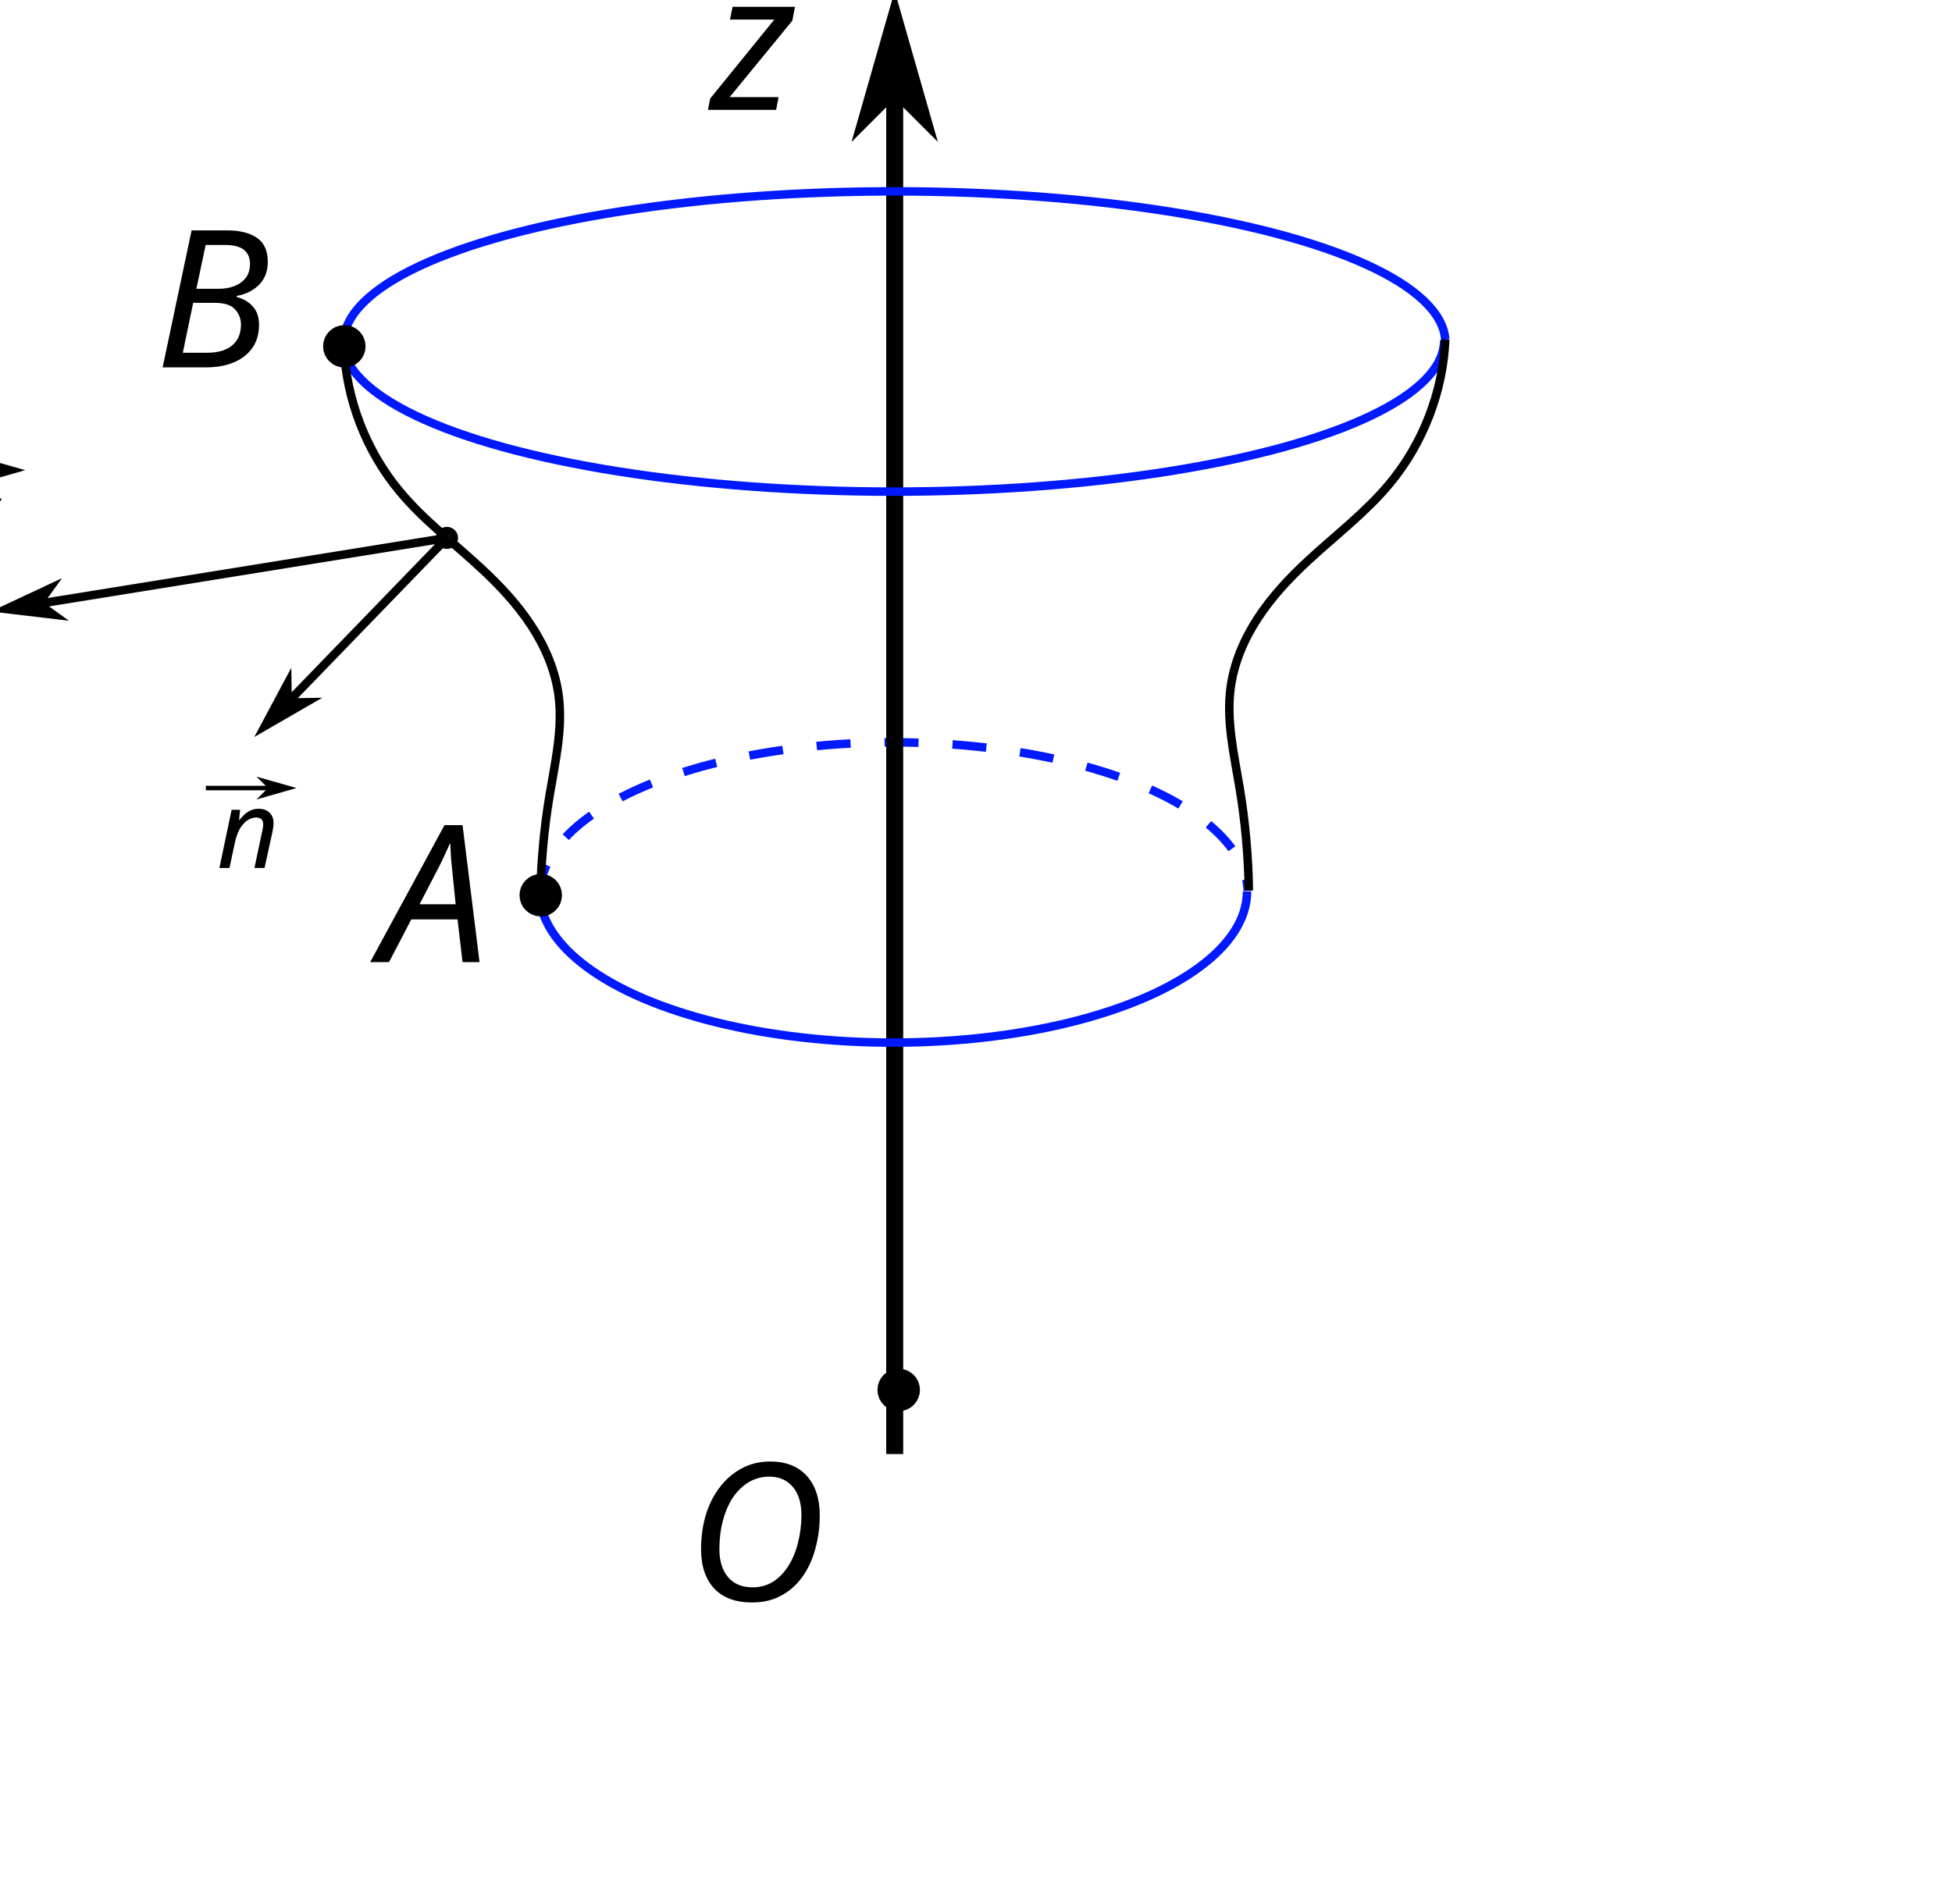
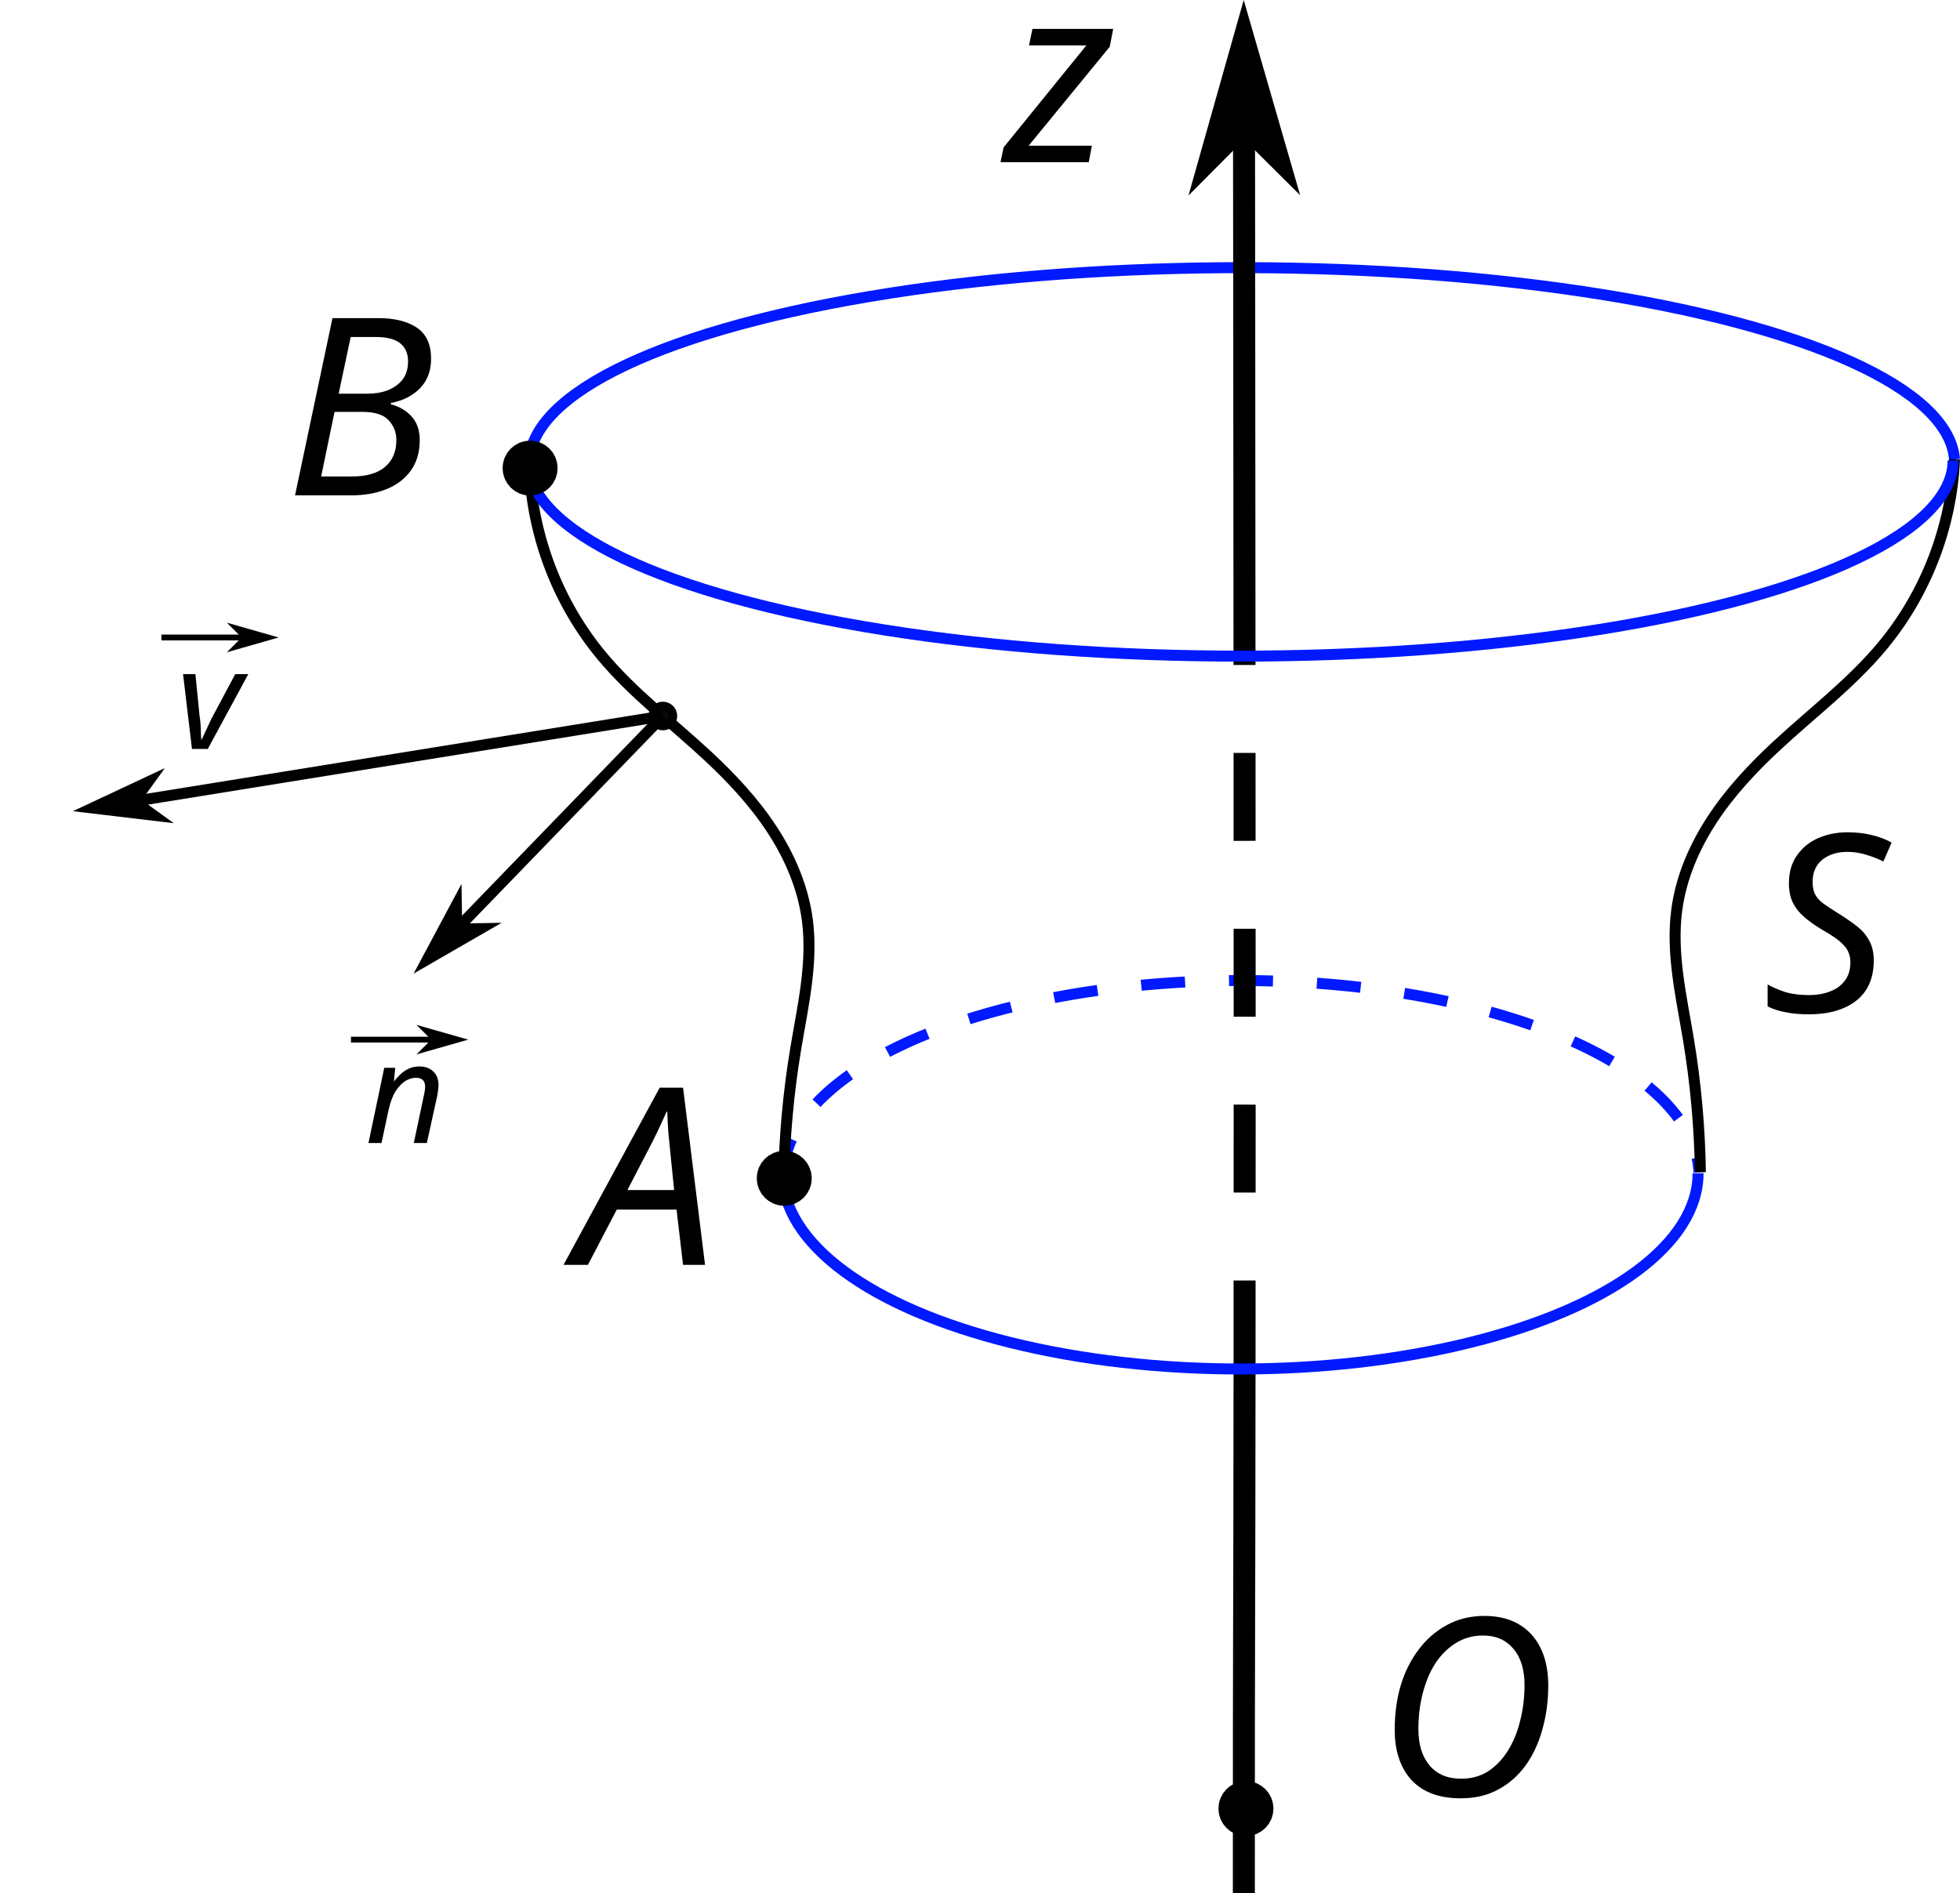
- <svg xmlns="http://www.w3.org/2000/svg" width="114.867mm" height="112.04mm" viewBox="0 0 114.867 112.04" version="1.1" id="svg8">
+ <svg xmlns="http://www.w3.org/2000/svg" width="89.146mm" height="86.115mm" viewBox="0 0 89.146 86.115" version="1.1" id="svg8">
  <defs id="defs2">
+     <marker orient="auto" refY="0" refX="0" id="Arrow1Mend" style="overflow:visible">
+       <path id="path4821" d="M 0,0 5,-5 -12.5,0 5,5 Z" style="fill:#000000;fill-opacity:1;fill-rule:evenodd;stroke:#000000;stroke-width:1pt;stroke-opacity:1" transform="matrix(-0.4,0,0,-0.4,-4,0)" />
+     </marker>
+     <marker style="overflow:visible" id="marker4804" refX="0" refY="0" orient="auto">
+       <path transform="matrix(-0.4,0,0,-0.4,-4,0)" style="fill:#000000;fill-opacity:1;fill-rule:evenodd;stroke:#000000;stroke-width:1pt;stroke-opacity:1" d="M 0,0 5,-5 -12.5,0 5,5 Z" id="path4802" />
+     </marker>
    <marker orient="auto" refY="0" refX="0" id="marker5768" style="overflow:visible">
      <path id="path5766" d="M 0,0 5,-5 -12.5,0 5,5 Z" style="fill:#000000;fill-opacity:1;fill-rule:evenodd;stroke:#000000;stroke-width:1pt;stroke-opacity:1" transform="matrix(-0.4,0,0,-0.4,-4,0)" />
    </marker>
    <marker orient="auto" refY="0" refX="0" id="marker5762" style="overflow:visible">
      <path id="path5760" d="M 0,0 5,-5 -12.5,0 5,5 Z" style="fill:#000000;fill-opacity:1;fill-rule:evenodd;stroke:#000000;stroke-width:1pt;stroke-opacity:1" transform="matrix(-0.4,0,0,-0.4,-4,0)" />
-     </marker>
-     <marker orient="auto" refY="0" refX="0" id="Arrow1Mend" style="overflow:visible">
-       <path id="path5501" d="M 0,0 5,-5 -12.5,0 5,5 Z" style="fill:#000000;fill-opacity:1;fill-rule:evenodd;stroke:#000000;stroke-width:1pt;stroke-opacity:1" transform="matrix(-0.4,0,0,-0.4,-4,0)" />
    </marker>
    <marker orient="auto" refY="0" refX="0" id="Arrow1Lend" style="overflow:visible">
      <path id="path5495" d="M 0,0 5,-5 -12.5,0 5,5 Z" style="fill:#000000;fill-opacity:1;fill-rule:evenodd;stroke:#000000;stroke-width:1pt;stroke-opacity:1" transform="matrix(-0.8,0,0,-0.8,-10,0)" />
    </marker>
    <marker style="overflow:visible" id="marker1387" refX="0" refY="0" orient="auto">
      <path transform="matrix(-0.4,0,0,-0.4,-4,0)" style="fill:#ff3b3b;fill-opacity:1;fill-rule:evenodd;stroke:#ff3b3b;stroke-width:1pt;stroke-opacity:1" d="M 0,0 5,-5 -12.5,0 5,5 Z" id="path1385" />
    </marker>
    <marker style="overflow:visible" id="marker1387-2" refX="0" refY="0" orient="auto">
      <path transform="matrix(-0.4,0,0,-0.4,-4,0)" style="fill:#000000;fill-opacity:1;fill-rule:evenodd;stroke:#3c2f11;stroke-width:1pt;stroke-opacity:1" d="M 0,0 5,-5 -12.5,0 5,5 Z" id="path1385-0" />
    </marker>
    <marker orient="auto" refY="0" refX="0" id="marker2234-7" style="overflow:visible">
      <path id="path2232-5" d="M 0,0 5,-5 -12.5,0 5,5 Z" style="fill:#000000;fill-opacity:1;fill-rule:evenodd;stroke:#000000;stroke-width:1pt;stroke-opacity:1" transform="matrix(-0.4,0,0,-0.4,-4,0)" />
    </marker>
    <marker orient="auto" refY="0" refX="0" id="marker2234" style="overflow:visible">
      <path id="path2232" d="M 0,0 5,-5 -12.5,0 5,5 Z" style="fill:#000000;fill-opacity:1;fill-rule:evenodd;stroke:#000000;stroke-width:1pt;stroke-opacity:1" transform="matrix(-0.4,0,0,-0.4,-4,0)" />
    </marker>
    <marker style="overflow:visible" id="marker1192" refX="0" refY="0" orient="auto">
      <path transform="matrix(-0.4,0,0,-0.4,-4,0)" style="fill:#000000;fill-opacity:1;fill-rule:evenodd;stroke:#000000;stroke-width:1pt;stroke-opacity:1" d="M 0,0 5,-5 -12.5,0 5,5 Z" id="path1190" />
    </marker>
    <marker orient="auto" refY="0" refX="0" id="Arrow1Mend-7" style="overflow:visible">
      <path id="path901" d="M 0,0 5,-5 -12.5,0 5,5 Z" style="fill:#000000;fill-opacity:1;fill-rule:evenodd;stroke:#000000;stroke-width:1pt;stroke-opacity:1" transform="matrix(-0.4,0,0,-0.4,-4,0)" />
    </marker>
  </defs>
-   <g id="layer1" transform="translate(-31.1555,21.99643)">
+   <g id="layer1" transform="translate(-27.30755,22.90893)">
    <path style="opacity:1;fill:none;fill-opacity:1;stroke:#0019ff;stroke-width:0.5;stroke-miterlimit:4;stroke-dasharray:2, 2;stroke-dashoffset:0;stroke-opacity:1" id="path3213" d="m 62.95,30.862 a 20.822,8.904 0 0 1 9.928,-7.852 20.822,8.904 0 0 1 20.868,-0.223 20.822,8.904 0 0 1 10.835,7.63" />
-     <circle style="opacity:1;fill:#000000;fill-opacity:1;stroke:#000000;stroke-width:0.899;stroke-miterlimit:4;stroke-dasharray:none;stroke-dashoffset:0;stroke-opacity:1" id="path817" cx="84.111" cy="60.3" r="0.3" />
-     <path style="fill:none;fill-rule:evenodd;stroke:#000000;stroke-width:1;stroke-linecap:butt;stroke-linejoin:miter;stroke-miterlimit:4;stroke-dasharray:none;stroke-opacity:1;marker-end:url(#Arrow1Mend)" d="M 83.805,63.584 V -20.56" id="path5490" />
+     <path style="fill:none;fill-rule:evenodd;stroke:#000000;stroke-width:1;stroke-linecap:butt;stroke-linejoin:miter;stroke-miterlimit:4;stroke-dasharray:none;stroke-opacity:1" d="m 83.881,63.206 c -8.5e-4,-14.024 0.021,-9.84 0.032,-23.864" id="path4810" />
+     <path style="fill:none;fill-rule:evenodd;stroke:#000000;stroke-width:1;stroke-linecap:butt;stroke-linejoin:miter;stroke-miterlimit:4;stroke-dasharray:4, 4;stroke-dashoffset:0;stroke-opacity:1" d="m 83.913,39.342 c 0.007,-9.372 0.01,-17.424 -0.002,-32.19" id="path4800" />
    <text xml:space="preserve" style="font-style:italic;font-variant:normal;font-weight:normal;font-stretch:normal;font-size:11.289px;line-height:100%;font-family:sans-serif;-inkscape-font-specification:'sans-serif Italic';letter-spacing:0px;word-spacing:0px;fill:#000000;fill-opacity:1;stroke:none;stroke-width:0.265px;stroke-linecap:butt;stroke-linejoin:miter;stroke-opacity:1" x="72.983" y="-15.528" id="text5818">
      <tspan id="tspan5816" x="72.983" y="-15.528" style="font-size:11.289px;stroke-width:0.265px">z</tspan>
    </text>
-     <circle style="opacity:1;fill:#000000;fill-opacity:1;stroke:#000000;stroke-width:1.499;stroke-miterlimit:4;stroke-dasharray:none;stroke-dashoffset:0;stroke-opacity:1" id="path817-3-5" cx="84.04" cy="59.81" r="0.501" />
-     <text xml:space="preserve" style="font-style:italic;font-variant:normal;font-weight:normal;font-stretch:normal;font-size:11.289px;line-height:100%;font-family:sans-serif;-inkscape-font-specification:'sans-serif Italic';letter-spacing:0px;word-spacing:0px;fill:#000000;fill-opacity:1;stroke:none;stroke-width:0.265px;stroke-linecap:butt;stroke-linejoin:miter;stroke-opacity:1" x="71.598" y="72.209" id="text5818-6">
-       <tspan id="tspan5816-2" x="71.598" y="72.209" style="font-size:11.289px;stroke-width:0.265px">O</tspan>
+     <circle style="opacity:1;fill:#000000;fill-opacity:1;stroke:#000000;stroke-width:1.499;stroke-miterlimit:4;stroke-dasharray:none;stroke-dashoffset:0;stroke-opacity:1" id="path817-3-5" cx="83.976" cy="59.365" r="0.501" />
+     <text xml:space="preserve" style="font-style:italic;font-variant:normal;font-weight:normal;font-stretch:normal;font-size:11.289px;line-height:100%;font-family:sans-serif;-inkscape-font-specification:'sans-serif Italic';letter-spacing:0px;word-spacing:0px;fill:#000000;fill-opacity:1;stroke:none;stroke-width:0.265px;stroke-linecap:butt;stroke-linejoin:miter;stroke-opacity:1" x="89.93" y="58.791" id="text5818-6">
+       <tspan id="tspan5816-2" x="89.93" y="58.791" style="font-size:11.289px;stroke-width:0.265px">O</tspan>
    </text>
    <path style="opacity:1;fill:none;fill-opacity:1;stroke:#0019ff;stroke-width:0.5;stroke-miterlimit:4;stroke-dasharray:none;stroke-dashoffset:0;stroke-opacity:1" id="path3213-3" d="m 104.54,30.464 a 20.822,8.904 0 0 1 -10.411,7.711 20.822,8.904 0 0 1 -20.822,0 20.822,8.904 0 0 1 -10.411,-7.711" />
    <path style="opacity:1;fill:none;fill-opacity:1;stroke:#0019ff;stroke-width:0.5;stroke-miterlimit:4;stroke-dasharray:none;stroke-dashoffset:0;stroke-opacity:1" id="path3213-6" d="M 51.395,-1.567 A 32.415,8.904 0 0 1 66.851,-9.42 32.415,8.904 0 0 1 99.337,-9.643 32.415,8.904 0 0 1 116.203,-2.013" />
-     <path style="opacity:1;fill:none;fill-opacity:1;stroke:#0019ff;stroke-width:0.5;stroke-miterlimit:4;stroke-dasharray:none;stroke-dashoffset:0;stroke-opacity:1" id="path3213-3-7" d="m 116.14,-1.965 a 32.415,8.904 0 0 1 -16.207,7.711 32.415,8.904 0 0 1 -32.415,-2e-7 32.415,8.904 0 0 1 -16.207,-7.711" />
    <path style="fill:none;fill-rule:evenodd;stroke:#000000;stroke-width:0.5;stroke-linecap:butt;stroke-linejoin:miter;stroke-miterlimit:4;stroke-dasharray:none;stroke-opacity:1" d="m 51.395,-1.567 c 0.135,3.085 1.306,6.116 3.28,8.49 1.411,1.698 3.193,3.041 4.811,4.544 1.091,1.013 2.117,2.11 2.933,3.356 0.816,1.246 1.418,2.651 1.61,4.128 0.256,1.96 -0.211,3.93 -0.535,5.88 -0.33,1.993 -0.512,4.011 -0.542,6.031" id="path4823" />
    <path style="fill:none;fill-rule:evenodd;stroke:#000000;stroke-width:0.5;stroke-linecap:butt;stroke-linejoin:miter;stroke-miterlimit:4;stroke-dasharray:none;stroke-opacity:1" d="m 116.203,-2.013 c -0.135,3.085 -1.306,6.116 -3.28,8.49 -1.411,1.698 -3.193,3.041 -4.811,4.544 -1.091,1.013 -2.118,2.11 -2.933,3.356 -0.816,1.246 -1.418,2.651 -1.61,4.128 -0.256,1.96 0.211,3.93 0.535,5.88 0.33,1.993 0.512,4.011 0.542,6.031" id="path4823-3" />
    <text xml:space="preserve" style="font-style:italic;font-variant:normal;font-weight:normal;font-stretch:normal;font-size:11.289px;line-height:100%;font-family:sans-serif;-inkscape-font-specification:'sans-serif Italic';letter-spacing:0px;word-spacing:0px;fill:#000000;fill-opacity:1;stroke:none;stroke-width:0.265px;stroke-linecap:butt;stroke-linejoin:miter;stroke-opacity:1" x="53.579" y="34.629" id="text5818-5">
      <tspan id="tspan5816-6" x="53.579" y="34.629" style="font-size:11.289px;stroke-width:0.265px">A</tspan>
    </text>
    <text xml:space="preserve" style="font-style:italic;font-variant:normal;font-weight:normal;font-stretch:normal;font-size:11.289px;line-height:100%;font-family:sans-serif;-inkscape-font-specification:'sans-serif Italic';letter-spacing:0px;word-spacing:0px;fill:#000000;fill-opacity:1;stroke:none;stroke-width:0.265px;stroke-linecap:butt;stroke-linejoin:miter;stroke-opacity:1" x="40.256" y="-0.378" id="text5818-5-2">
      <tspan id="tspan5816-6-9" x="40.256" y="-0.378" style="font-size:11.289px;stroke-width:0.265px">B</tspan>
    </text>
    <circle style="opacity:1;fill:#000000;fill-opacity:1;stroke:#000000;stroke-width:1.499;stroke-miterlimit:4;stroke-dasharray:none;stroke-dashoffset:0;stroke-opacity:1" id="path817-3-5-1" cx="62.977" cy="30.693" r="0.501" />
-     <circle style="opacity:1;fill:#000000;fill-opacity:1;stroke:#000000;stroke-width:1.499;stroke-miterlimit:4;stroke-dasharray:none;stroke-dashoffset:0;stroke-opacity:1" id="path817-3-5-2" cx="51.418" cy="-1.613" r="0.501" />
    <circle style="opacity:1;fill:#090909;fill-opacity:0.992;fill-rule:nonzero;stroke:#020202;stroke-width:0.4;stroke-linejoin:round;stroke-miterlimit:4;stroke-dasharray:none;stroke-dashoffset:0;stroke-opacity:0.992;paint-order:fill markers stroke" id="path848-3-6" cx="57.458" cy="9.663" r="0.451" />
    <path style="fill:none;fill-rule:evenodd;stroke:#000000;stroke-width:0.5;stroke-linecap:butt;stroke-linejoin:miter;stroke-miterlimit:4;stroke-dasharray:none;stroke-opacity:1;marker-end:url(#Arrow1Mend-7)" d="M 57.458,9.663 46.805,20.673" id="path888" />
    <path style="fill:none;fill-rule:evenodd;stroke:#000000;stroke-width:0.5;stroke-linecap:butt;stroke-linejoin:miter;stroke-miterlimit:4;stroke-dasharray:none;stroke-opacity:1;marker-end:url(#marker1192)" d="M 57.458,9.663 31.595,13.836" id="path1180" />
    <g id="g2541" transform="translate(-15.99668,-21.1805)">
      <text id="text2220" y="50.267" x="59.907" style="font-style:italic;font-variant:normal;font-weight:normal;font-stretch:normal;font-size:6.35px;line-height:100%;font-family:sans-serif;-inkscape-font-specification:'sans-serif Italic';letter-spacing:0px;word-spacing:0px;fill:#000000;fill-opacity:1;stroke:none;stroke-width:0.265px;stroke-linecap:butt;stroke-linejoin:miter;stroke-opacity:1" xml:space="preserve">
        <tspan style="stroke-width:0.265px" y="50.267" x="59.907" id="tspan2218">n</tspan>
      </text>
      <path id="path2222" d="m 59.267,45.566 h 4.811" style="fill:none;fill-rule:evenodd;stroke:#000000;stroke-width:0.265px;stroke-linecap:butt;stroke-linejoin:miter;stroke-opacity:1;marker-end:url(#marker2234)" />
    </g>
-     <g id="g2552" transform="translate(-46.46541,-26.39226)">
+     <g id="g2552" transform="translate(-39.12489,-25.97809)">
      <text id="text2216" y="37.141" x="74.461" style="font-style:italic;font-variant:normal;font-weight:normal;font-stretch:normal;font-size:6.35px;line-height:100%;font-family:sans-serif;-inkscape-font-specification:'sans-serif Italic';letter-spacing:0px;word-spacing:0px;fill:#000000;fill-opacity:1;stroke:none;stroke-width:0.265px;stroke-linecap:butt;stroke-linejoin:miter;stroke-opacity:1" xml:space="preserve">
        <tspan style="stroke-width:0.265px" y="37.141" x="74.461" id="tspan2214">v</tspan>
      </text>
      <path id="path2222-5" d="m 73.773,32.069 h 4.811" style="fill:none;fill-rule:evenodd;stroke:#000000;stroke-width:0.265px;stroke-linecap:butt;stroke-linejoin:miter;stroke-opacity:1;marker-end:url(#marker2234-7)" />
    </g>
+     <path style="fill:none;fill-rule:evenodd;stroke:#000000;stroke-width:1;stroke-linecap:butt;stroke-linejoin:miter;stroke-miterlimit:4;stroke-dasharray:none;stroke-opacity:1;marker-end:url(#Arrow1Mend)" d="m 83.911,7.152 c -0.006,-7.331 -0.016,-23.437 -0.03,-28.09" id="path5490" />
+     <path style="opacity:1;fill:none;fill-opacity:1;stroke:#0019ff;stroke-width:0.5;stroke-miterlimit:4;stroke-dasharray:none;stroke-dashoffset:0;stroke-opacity:1" id="path3213-3-7" d="m 116.14,-1.965 a 32.415,8.904 0 0 1 -16.207,7.711 32.415,8.904 0 0 1 -32.415,-2e-7 32.415,8.904 0 0 1 -16.207,-7.711" />
+     <circle style="opacity:1;fill:#000000;fill-opacity:1;stroke:#000000;stroke-width:1.499;stroke-miterlimit:4;stroke-dasharray:none;stroke-dashoffset:0;stroke-opacity:1" id="path817-3-5-2" cx="51.418" cy="-1.613" r="0.501" />
+     <text xml:space="preserve" style="font-style:italic;font-variant:normal;font-weight:normal;font-stretch:normal;font-size:11.289px;line-height:100%;font-family:sans-serif;-inkscape-font-specification:'sans-serif Italic';letter-spacing:0px;word-spacing:0px;fill:#000000;fill-opacity:1;stroke:none;stroke-width:0.265px;stroke-linecap:butt;stroke-linejoin:miter;stroke-opacity:1" x="107.485" y="23.124" id="text5818-5-2-3">
+       <tspan id="tspan5816-6-9-6" x="107.485" y="23.124" style="font-size:11.289px;stroke-width:0.265px">S</tspan>
+     </text>
  </g>
</svg>
